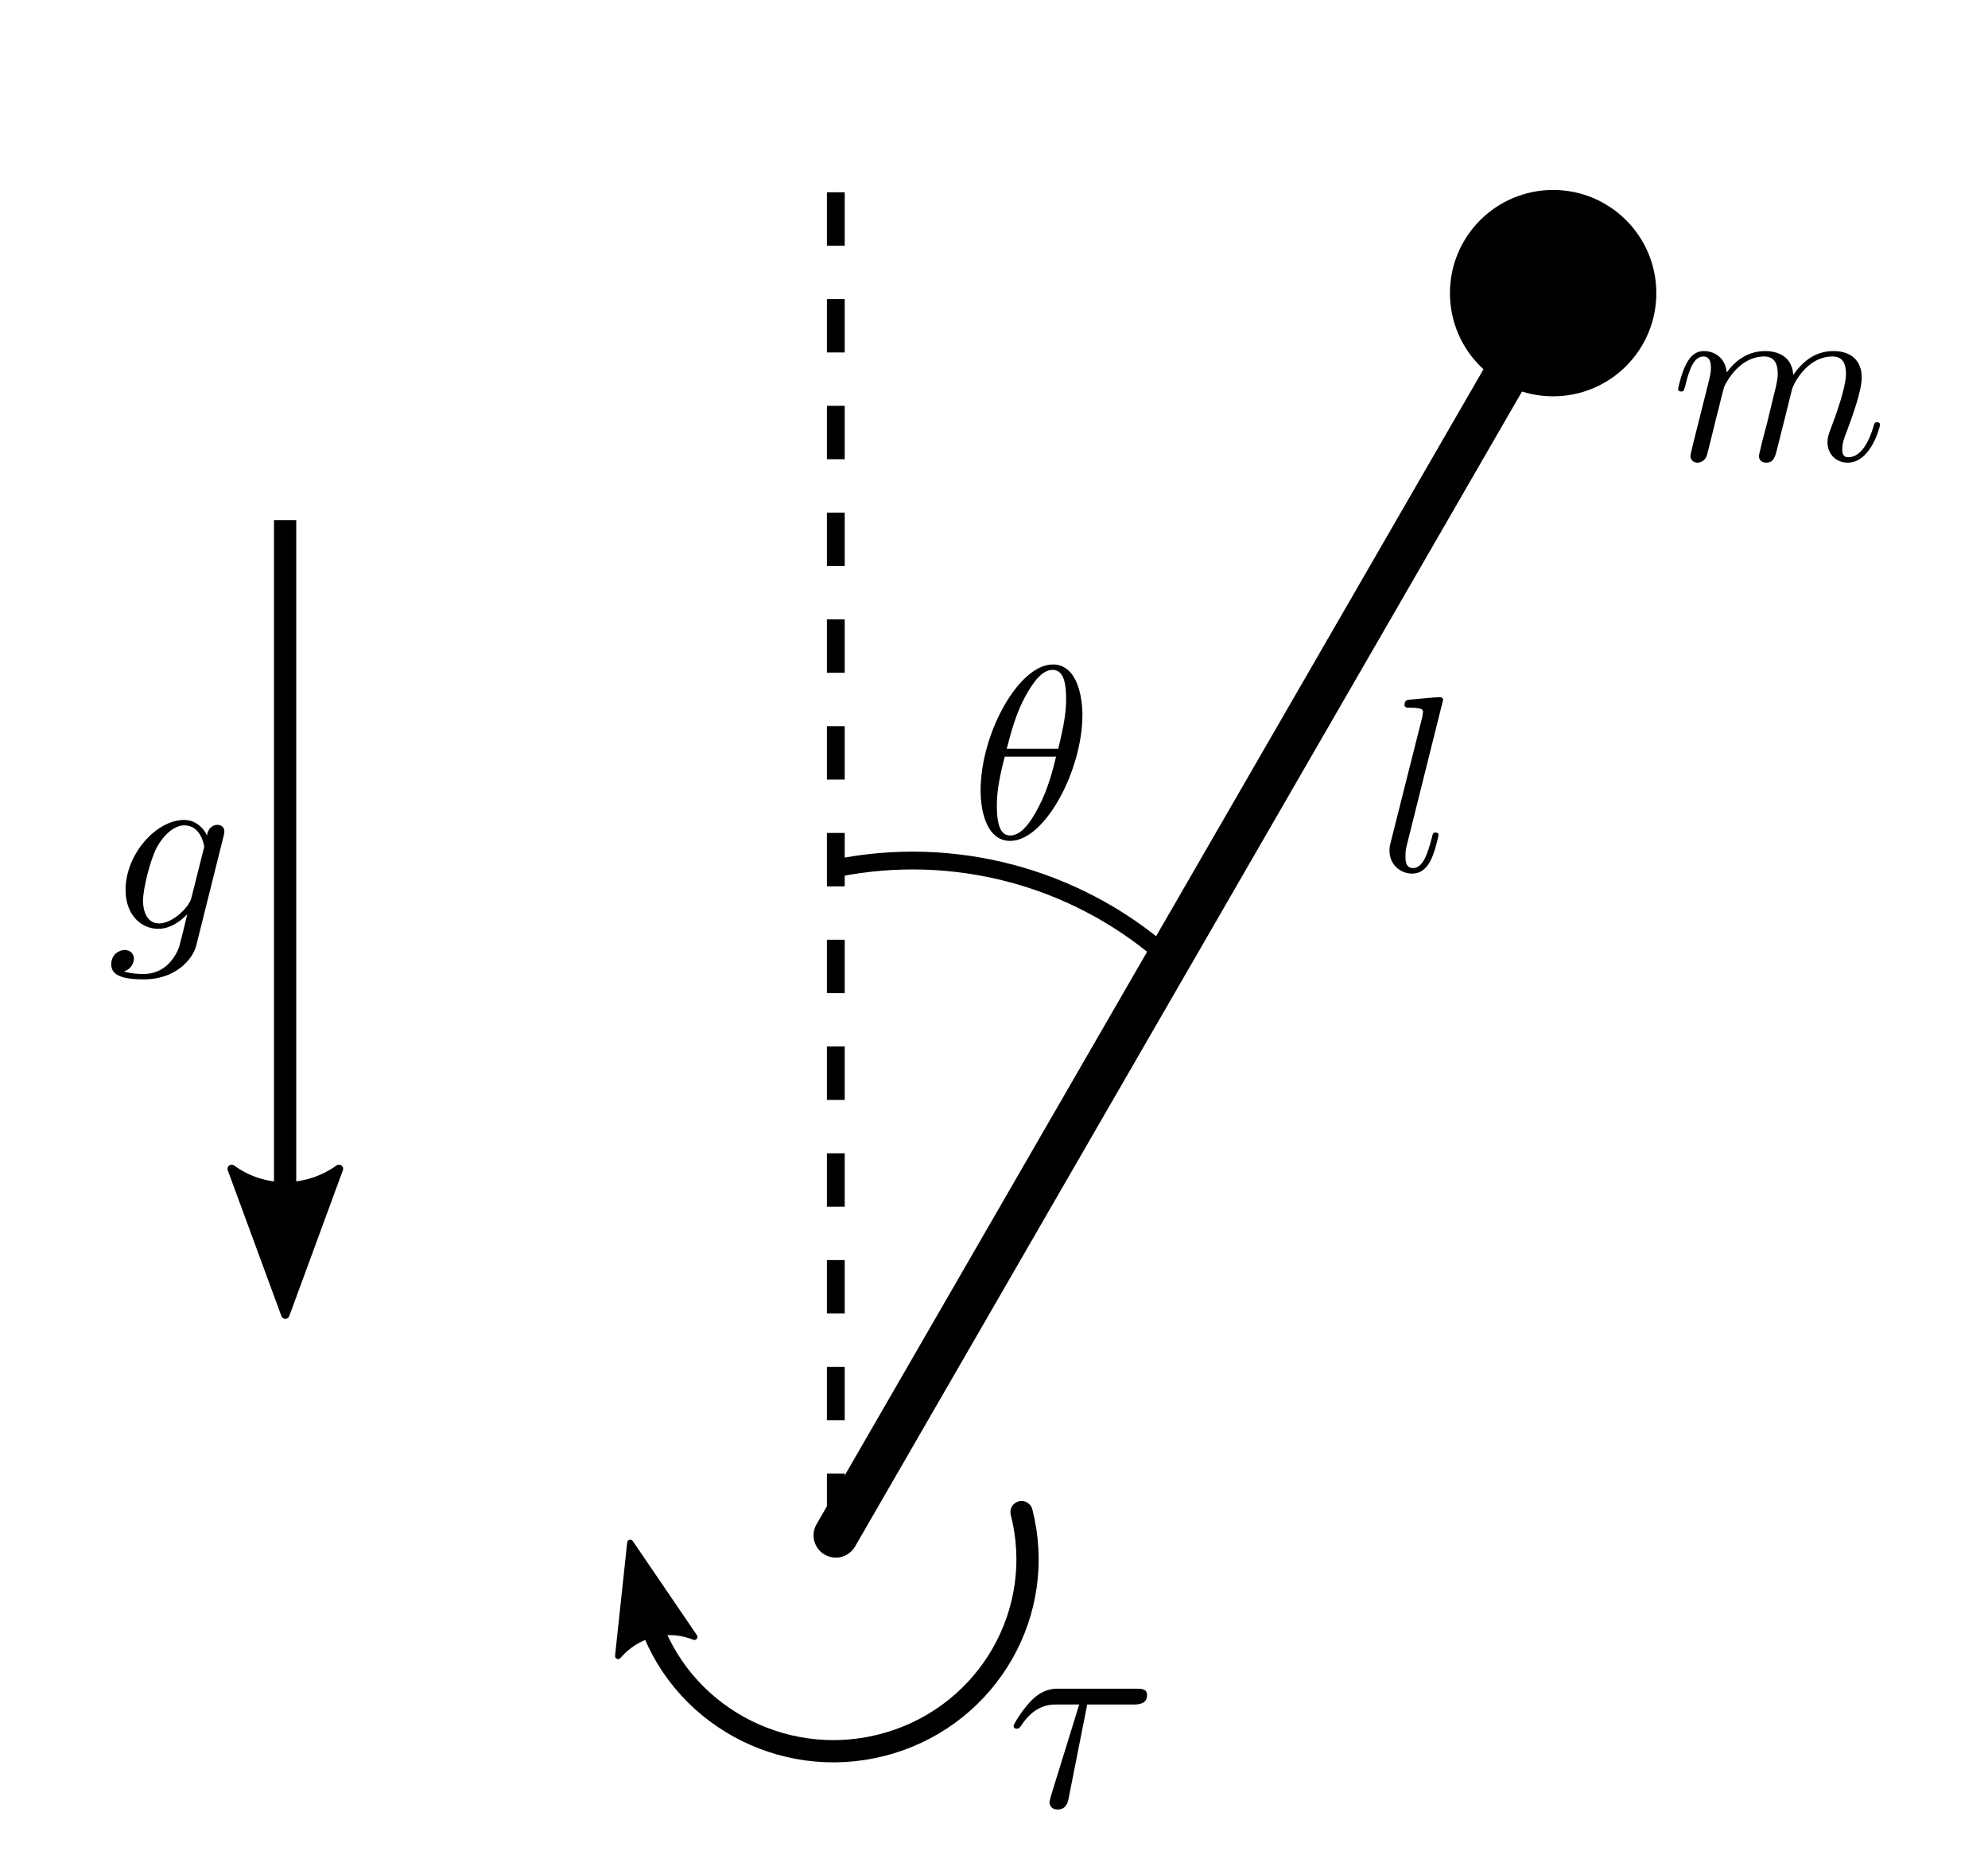
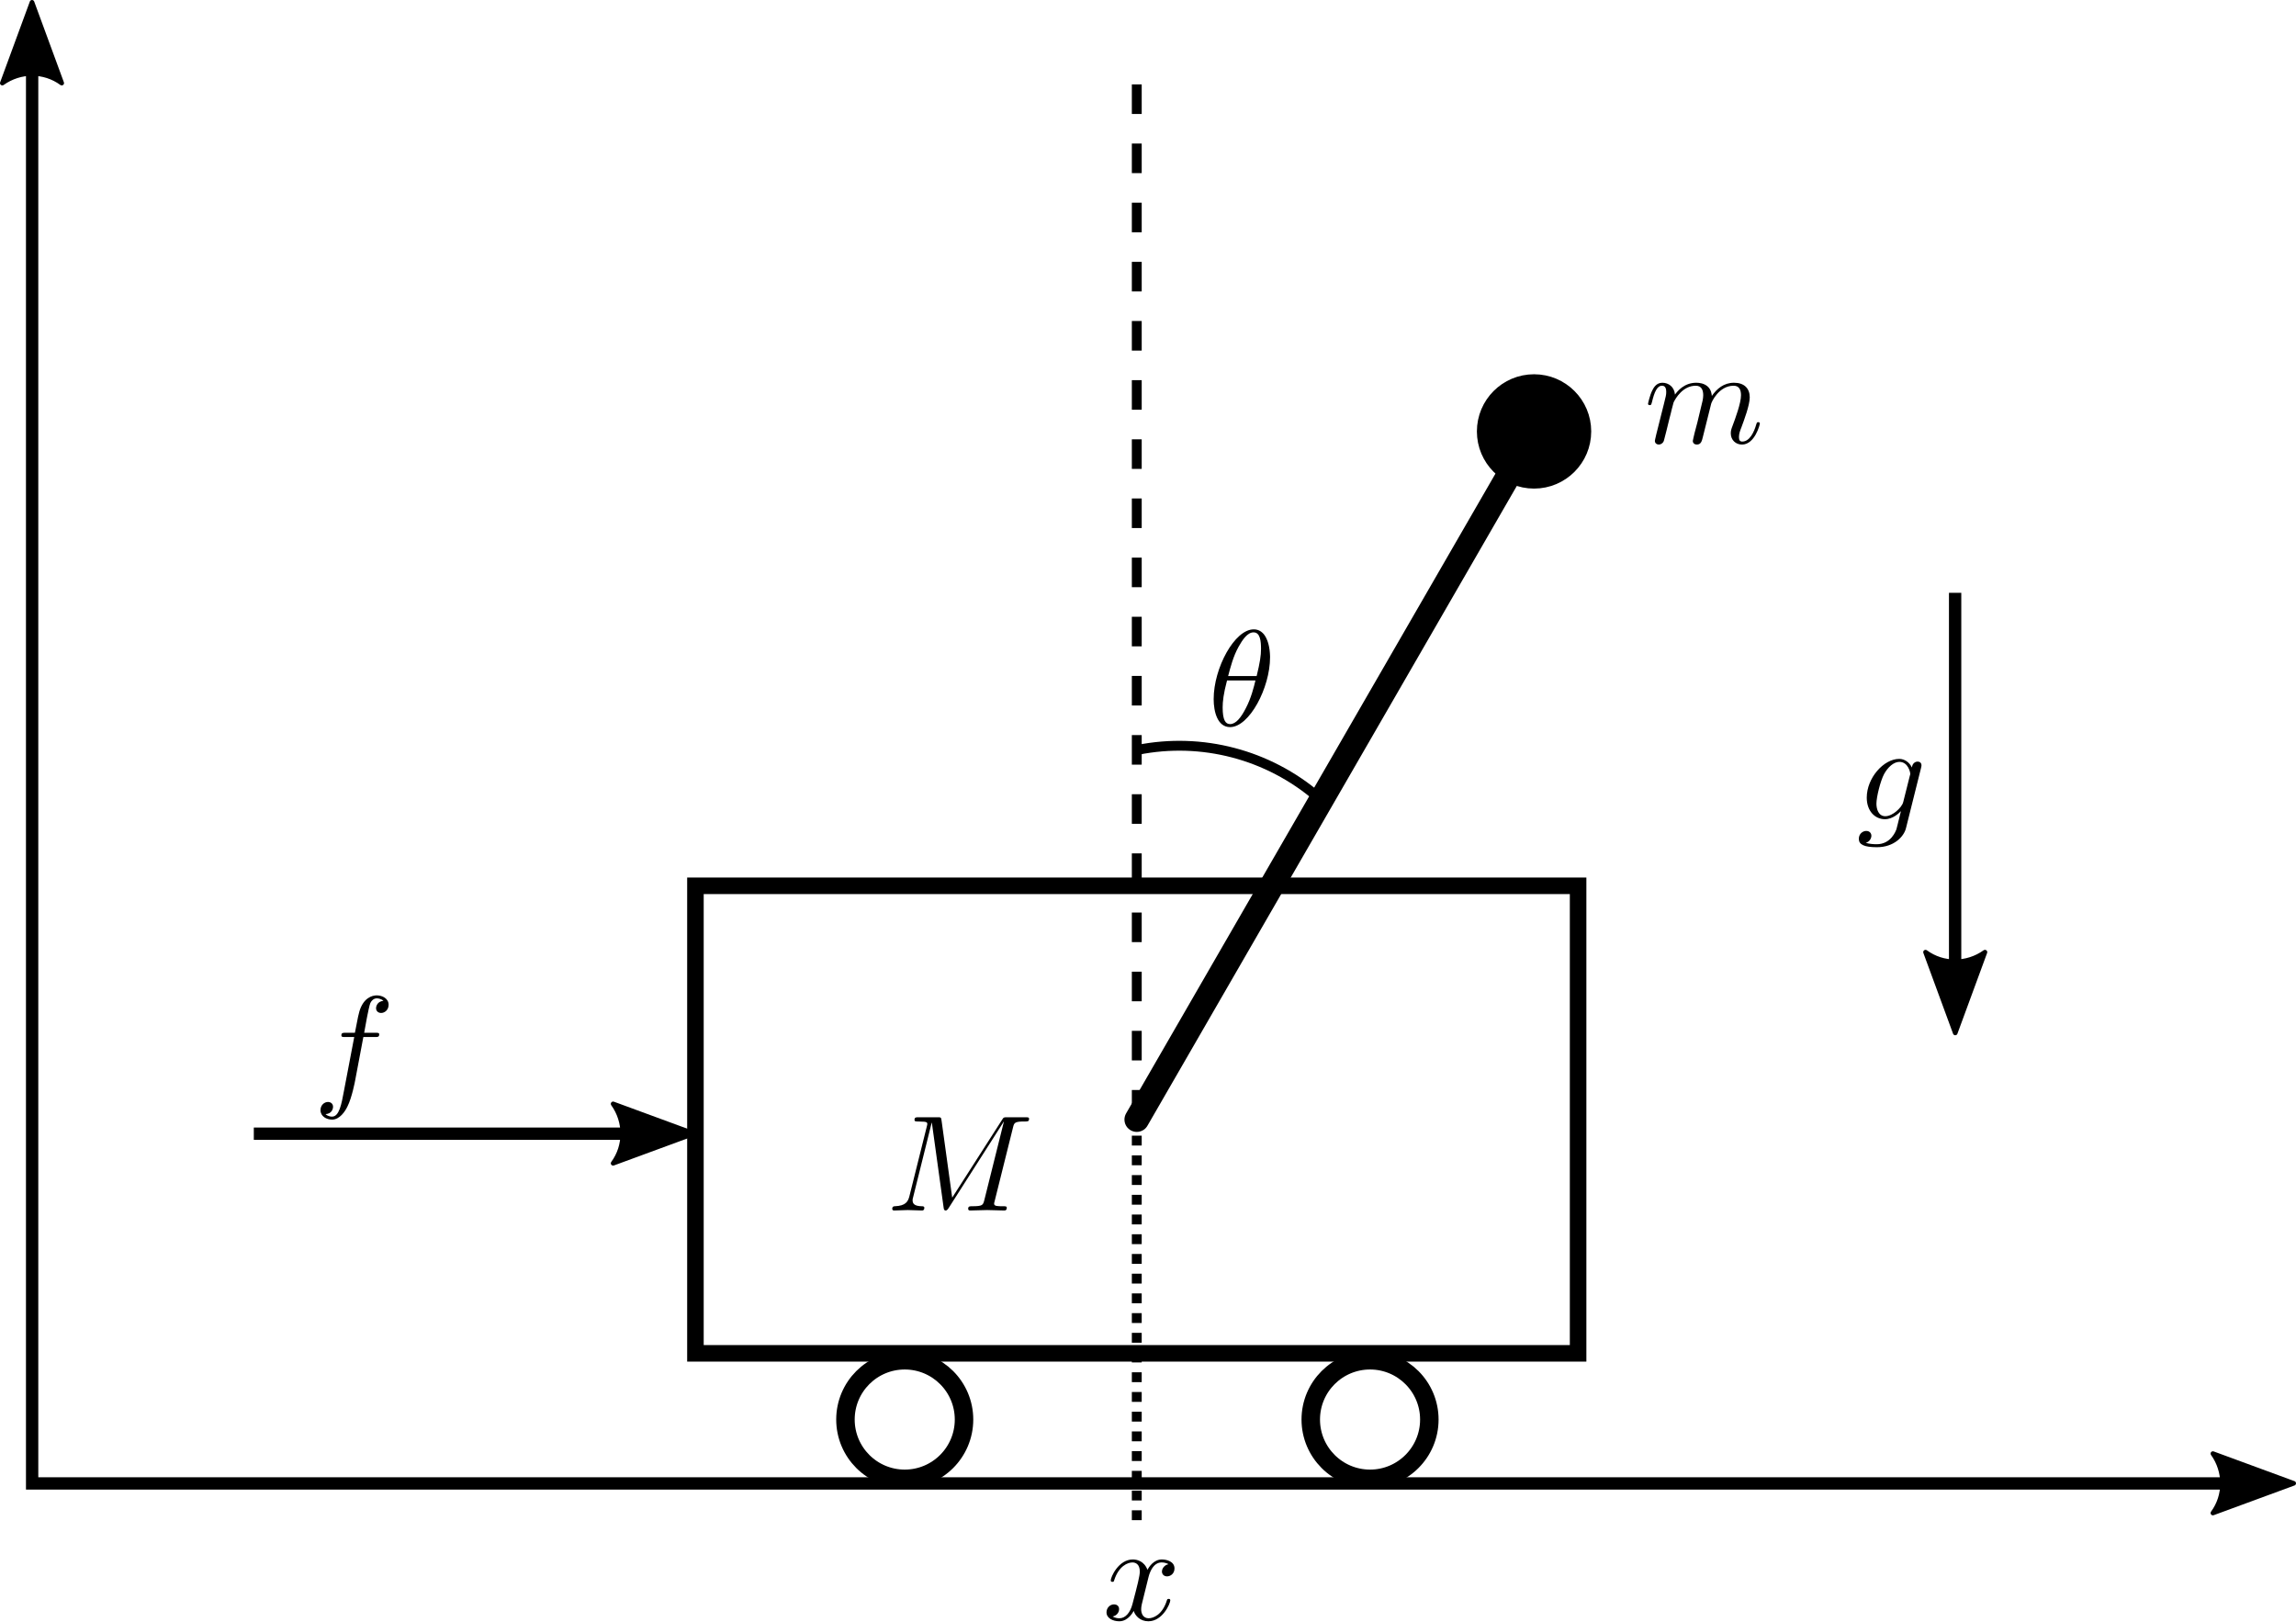
- <svg xmlns="http://www.w3.org/2000/svg" version="1.1" id="svg4572" xml:space="preserve" width="337.699" height="318.3" viewBox="0 0 337.699 318.3">
-   <defs id="defs4576" />
-   <g id="g4580" transform="matrix(1.333333,0,0,1.333333,0,3.2908427e-6)">
-     <path id="path4584" style="fill:#000000;fill-opacity:1;fill-rule:evenodd;stroke:none" d="m 215.652,56.754 -0.011,0.043 -0.008,0.051 -0.012,0.043 -0.008,0.05 -0.023,0.102 -0.028,0.102 -0.019,0.101 -0.023,0.102 -0.024,0.097 -0.027,0.102 -0.004,0.051 -0.016,0.047 -0.011,0.043 -0.008,0.042 -0.012,0.043 -0.004,0.047 -0.008,0.035 -0.008,0.04 -0.003,0.039 -0.008,0.031 -0.004,0.031 -0.008,0.024 -0.008,0.027 v 0.055 c 0,0.562 0.442,0.851 0.903,0.851 0.382,0 0.945,-0.246 1.168,-0.875 0.035,-0.07 0.406,-1.539 0.597,-2.328 l 0.692,-2.82 c 0.183,-0.696 0.375,-1.383 0.531,-2.114 0.125,-0.531 0.383,-1.437 0.414,-1.562 0.473,-0.977 2.137,-3.832 5.105,-3.832 1.418,0 1.711,1.16 1.711,2.191 0,0.789 -0.226,1.664 -0.472,2.61 l -0.879,3.652 -0.629,2.383 c -0.133,0.629 -0.418,1.687 -0.418,1.844 0,0.562 0.441,0.851 0.914,0.851 0.98,0 1.168,-0.789 1.414,-1.797 0.441,-1.75 1.605,-6.34 1.891,-7.562 0.089,-0.41 1.753,-4.172 5.179,-4.172 1.352,0 1.692,1.062 1.692,2.191 0,1.797 -1.317,5.371 -1.95,7.035 -0.281,0.758 -0.402,1.102 -0.402,1.735 0,1.469 1.09,2.57 2.57,2.57 2.957,0 4.118,-4.582 4.118,-4.832 0,-0.316 -0.286,-0.316 -0.371,-0.316 -0.317,0 -0.317,0.093 -0.473,0.566 -0.473,1.664 -1.484,3.891 -3.203,3.891 -0.543,0 -0.762,-0.317 -0.762,-1.035 0,-0.789 0.289,-1.543 0.566,-2.231 0.598,-1.625 1.915,-5.113 1.915,-6.91 0,-2.035 -1.258,-3.352 -3.61,-3.352 -2.359,0 -3.953,1.375 -5.113,3.039 -0.035,-0.41 -0.125,-1.476 -1.012,-2.226 -0.785,-0.656 -1.785,-0.813 -2.574,-0.813 -2.824,0 -4.359,2.004 -4.891,2.723 -0.156,-1.789 -1.48,-2.723 -2.898,-2.723 -1.438,0 -2.035,1.215 -2.328,1.778 -0.559,1.101 -0.969,2.957 -0.969,3.058 0,0.313 0.316,0.313 0.383,0.313 0.316,0 0.34,-0.043 0.531,-0.731 0.527,-2.226 1.16,-3.73 2.293,-3.73 0.504,0 0.977,0.246 0.977,1.437 0,0.661 -0.098,1.012 -0.504,2.641 z" />
-     <path id="path4586" style="fill:#000000;fill-opacity:1;fill-rule:evenodd;stroke:none" d="m 28.492,106.516 0.008,-0.039 0.008,-0.032 0.004,-0.031 0.008,-0.039 0.011,-0.063 0.008,-0.031 0.012,-0.039 0.008,-0.031 0.003,-0.035 0.008,-0.035 v -0.036 l 0.004,-0.039 v -0.039 l 0.008,-0.015 v -0.059 c 0,-0.543 -0.371,-0.855 -0.906,-0.855 -0.317,0 -1.16,0.226 -1.293,1.359 -0.563,-1.164 -1.664,-1.98 -2.914,-1.98 l 0.031,0.687 c 2.07,0 2.512,2.543 2.512,2.699 0,0.157 -0.059,0.348 -0.102,0.473 l -1.508,6 c -0.183,0.812 -0.902,1.594 -1.593,2.195 -0.657,0.559 -1.633,1.133 -2.547,1.133 -1.571,0 -2.043,-1.637 -2.043,-2.887 0,-1.519 0.914,-5.218 1.765,-6.812 0.844,-1.551 2.196,-2.801 3.516,-2.801 l -0.031,-0.687 c -3.586,0 -7.473,4.39 -7.473,8.914 0,3.109 1.91,4.961 4.176,4.961 1.848,0 3.328,-1.477 3.644,-1.821 l 0.028,0.031 c -0.656,2.793 -1.035,4.083 -1.035,4.145 -0.125,0.285 -1.192,3.398 -4.52,3.398 -0.598,0 -1.633,-0.043 -2.519,-0.316 0.945,-0.289 1.289,-1.101 1.289,-1.637 0,-0.5 -0.344,-1.101 -1.192,-1.101 -0.691,0 -1.695,0.57 -1.695,1.82 0,1.293 1.16,1.922 4.176,1.922 3.918,0 6.187,-2.453 6.66,-4.336 z" />
-     <path id="path4588" style="fill:#000000;fill-opacity:1;fill-rule:evenodd;stroke:none" d="m 137.902,91.102 v -0.196 l -0.007,-0.215 -0.012,-0.226 -0.012,-0.231 -0.019,-0.246 -0.024,-0.246 -0.027,-0.258 -0.039,-0.261 -0.043,-0.262 -0.043,-0.273 -0.059,-0.266 -0.062,-0.27 -0.075,-0.265 -0.074,-0.262 -0.09,-0.262 -0.101,-0.258 -0.106,-0.25 -0.113,-0.242 -0.129,-0.23 -0.137,-0.227 -0.144,-0.215 -0.16,-0.203 -0.176,-0.187 -0.184,-0.172 -0.293,-0.234 -0.109,-0.063 -0.105,-0.062 -0.114,-0.063 -0.113,-0.051 -0.121,-0.051 -0.121,-0.043 -0.125,-0.039 -0.266,-0.062 -0.137,-0.02 -0.14,-0.011 -0.145,-0.012 h -0.144 l -0.031,0.687 c 1.539,0 1.722,2.008 1.722,3.801 0,1.535 -0.246,3.145 -1.004,6.25 h -6.562 c 0.535,-2.015 1.168,-4.523 2.414,-6.754 0.859,-1.535 2.012,-3.297 3.43,-3.297 l 0.031,-0.687 c -4.363,0 -9.203,8.848 -9.203,16.039 0,2.957 0.91,6.441 3.777,6.441 v -0.691 c -1.047,0 -1.707,-0.914 -1.707,-3.828 0,-1.32 0.188,-3.145 1.008,-6.215 h 6.535 c -0.34,1.438 -1.004,4.106 -2.207,6.375 -1.09,2.137 -2.281,3.668 -3.629,3.668 v 0.691 c 4.418,0 9.195,-9.011 9.195,-16.046 z" />
-     <g id="g4590">
-       <path id="path4592" style="fill:none;stroke:#000000;stroke-width:2.835;stroke-linecap:butt;stroke-linejoin:miter;stroke-miterlimit:4;stroke-dasharray:none;stroke-opacity:1" d="m 36.324,66.277 v 97.485" />
-     </g>
-     <g transform="rotate(-90)" id="g4594">
-       <path id="path4596" style="fill:#000000;fill-opacity:1;fill-rule:evenodd;stroke:#000000;stroke-width:1.063;stroke-linecap:butt;stroke-linejoin:round;stroke-miterlimit:4;stroke-dasharray:none;stroke-opacity:1" d="m -148.934,43.184 -18.582,-6.832 18.582,-6.836 c -2.968,4.035 -2.953,9.554 0,13.668 z" />
-     </g>
-     <g id="g4598">
-       <path id="path4600" style="fill:none;stroke:#000000;stroke-width:5.669;stroke-linecap:round;stroke-linejoin:miter;stroke-miterlimit:4;stroke-dasharray:none;stroke-opacity:1" d="M 106.484,195.637 197.871,37.352" />
-     </g>
-     <g id="g4602">
-       <path id="path4604" style="fill:#000000;fill-opacity:1;fill-rule:nonzero;stroke:#000000;stroke-width:4.005;stroke-linecap:round;stroke-linejoin:miter;stroke-miterlimit:4;stroke-dasharray:none;stroke-opacity:1" d="m 209.016,37.352 c 0,6.152 -4.989,11.144 -11.145,11.144 -6.156,0 -11.144,-4.992 -11.144,-11.144 0,-6.157 4.988,-11.145 11.144,-11.145 6.156,0 11.145,4.988 11.145,11.145 z" />
-     </g>
-     <g id="g4606">
-       <path id="path4608" style="fill:none;stroke:#000000;stroke-width:2.268;stroke-linecap:butt;stroke-linejoin:miter;stroke-miterlimit:4;stroke-dasharray:6.803, 6.803;stroke-dashoffset:0;stroke-opacity:1" d="M 106.484,24.5 V 198.602" />
-     </g>
-     <g transform="matrix(1,0.229228,-0.229228,1,0,0)" id="g4610">
-       <path id="path4612" style="fill:none;stroke:#000000;stroke-width:2.21;stroke-linecap:round;stroke-linejoin:miter;stroke-miterlimit:4;stroke-dasharray:none;stroke-opacity:1" d="m 125.473,81.832 c 13.37,-6.003 28.761,-5.523 41.733,1.305" />
-     </g>
-     <g id="g4657">
-       <g id="g4614" transform="scale(1,-1)">
-         <path d="m 82.93,-206.984 c 4.476,-12.266 17.89,-18.903 30.496,-15.082 12.601,3.82 19.961,16.75 16.722,29.39" style="fill:none;stroke:#000000;stroke-width:2.835;stroke-linecap:round;stroke-linejoin:miter;stroke-miterlimit:4;stroke-dasharray:none;stroke-opacity:1" id="path4616" />
-       </g>
-       <g id="g4622" transform="matrix(0.250664,1,-1,0.250664,0,0)">
-         <path d="m 217.113,-24.324 -13.219,-4.86 13.218,-4.862 c -2.11,2.869 -2.098,6.798 0.001,9.722 z" style="fill:#000000;fill-opacity:1;fill-rule:evenodd;stroke:#000000;stroke-width:0.756;stroke-linecap:butt;stroke-linejoin:round;stroke-miterlimit:4;stroke-dasharray:none;stroke-opacity:1" id="path4624" />
+ <svg xmlns="http://www.w3.org/2000/svg" width="186.321mm" height="131.558mm" viewBox="0 0 186.321 131.558" version="1.1" id="svg8">
+   <defs id="defs2">
+     <marker orient="auto" refY="0" refX="0" id="marker4099" style="overflow:visible">
+       <path id="path4097" style="fill:#000000;fill-opacity:1;fill-rule:evenodd;stroke:#000000;stroke-width:0.625;stroke-linejoin:round;stroke-opacity:1" d="M 8.719,4.034 -2.207,0.016 8.719,-4.002 c -1.745,2.372 -1.735,5.617 -6e-7,8.035 z" transform="scale(-0.6)" />
+     </marker>
+     <marker style="overflow:visible" id="marker1404" refX="0" refY="0" orient="auto">
+       <path transform="matrix(-0.8,0,0,-0.8,-10,0)" style="fill:#000000;fill-opacity:1;fill-rule:evenodd;stroke:#000000;stroke-width:1pt;stroke-opacity:1" d="M 0,0 5,-5 -12.5,0 5,5 Z" id="path1402" />
+     </marker>
+     <marker style="overflow:visible" id="Arrow1Mend" refX="0" refY="0" orient="auto">
+       <path transform="matrix(-0.4,0,0,-0.4,-4,0)" style="fill:#000000;fill-opacity:1;fill-rule:evenodd;stroke:#000000;stroke-width:1pt;stroke-opacity:1" d="M 0,0 5,-5 -12.5,0 5,5 Z" id="path873" />
+     </marker>
+     <marker style="overflow:visible" id="Arrow2Lend" refX="0" refY="0" orient="auto">
+       <path transform="matrix(-1.1,0,0,-1.1,-1.1,0)" d="M 8.719,4.034 -2.207,0.016 8.719,-4.002 c -1.745,2.372 -1.735,5.617 -6e-7,8.035 z" style="fill:#000000;fill-opacity:1;fill-rule:evenodd;stroke:#000000;stroke-width:0.625;stroke-linejoin:round;stroke-opacity:1" id="path885" />
+     </marker>
+     <marker style="overflow:visible" id="Arrow1Lend" refX="0" refY="0" orient="auto">
+       <path transform="matrix(-0.8,0,0,-0.8,-10,0)" style="fill:#000000;fill-opacity:1;fill-rule:evenodd;stroke:#000000;stroke-width:1pt;stroke-opacity:1" d="M 0,0 5,-5 -12.5,0 5,5 Z" id="path867" />
+     </marker>
+     <marker style="overflow:visible" id="marker1198" refX="0" refY="0" orient="auto">
+       <path transform="scale(-0.6)" d="M 8.719,4.034 -2.207,0.016 8.719,-4.002 c -1.745,2.372 -1.735,5.617 -6e-7,8.035 z" style="fill:#000000;fill-opacity:1;fill-rule:evenodd;stroke:#000000;stroke-width:0.625;stroke-linejoin:round;stroke-opacity:1" id="path1196" />
+     </marker>
+     <marker style="overflow:visible" id="Arrow2Mend" refX="0" refY="0" orient="auto">
+       <path transform="scale(-0.6)" d="M 8.719,4.034 -2.207,0.016 8.719,-4.002 c -1.745,2.372 -1.735,5.617 -6e-7,8.035 z" style="fill:#000000;fill-opacity:1;fill-rule:evenodd;stroke:#000000;stroke-width:0.625;stroke-linejoin:round;stroke-opacity:1" id="path891" />
+     </marker>
+     <marker style="overflow:visible" id="Arrow1Send" refX="0" refY="0" orient="auto">
+       <path transform="matrix(-0.2,0,0,-0.2,-1.2,0)" style="fill:#000000;fill-opacity:1;fill-rule:evenodd;stroke:#000000;stroke-width:1pt;stroke-opacity:1" d="M 0,0 5,-5 -12.5,0 5,5 Z" id="path879" />
+     </marker>
+     <marker style="overflow:visible" id="Arrow2Mstart" refX="0" refY="0" orient="auto">
+       <path transform="scale(0.6)" d="M 8.719,4.034 -2.207,0.016 8.719,-4.002 c -1.745,2.372 -1.735,5.617 -6e-7,8.035 z" style="fill:#000000;fill-opacity:1;fill-rule:evenodd;stroke:#000000;stroke-width:0.625;stroke-linejoin:round;stroke-opacity:1" id="path888" />
+     </marker>
+     <marker style="overflow:visible" id="Arrow1Lstart" refX="0" refY="0" orient="auto">
+       <path transform="matrix(0.8,0,0,0.8,10,0)" style="fill:#000000;fill-opacity:1;fill-rule:evenodd;stroke:#000000;stroke-width:1pt;stroke-opacity:1" d="M 0,0 5,-5 -12.5,0 5,5 Z" id="path864" />
+     </marker>
+   </defs>
+   <g id="layer1" transform="translate(-11.31029,-13.37229)">
+     <rect id="rect10" width="71.629" height="37.938" x="67.745" y="85.251" style="fill:none;stroke:#000000;stroke-width:1.342;stroke-miterlimit:4;stroke-dasharray:none;stroke-opacity:1" />
+     <path style="fill:none;stroke:#000000;stroke-width:2;stroke-linecap:round;stroke-linejoin:miter;stroke-miterlimit:4;stroke-dasharray:none;stroke-opacity:1" d="M 103.56,104.22 135.799,48.38" id="path819" />
+     <circle style="fill:#000000;fill-opacity:1;stroke:#000000;stroke-width:1.413;stroke-linecap:round;stroke-miterlimit:4;stroke-dasharray:none;stroke-opacity:1" id="path824" cx="135.799" cy="48.38" r="3.932" />
+     <path style="fill:none;stroke:#000000;stroke-width:0.8;stroke-linecap:butt;stroke-linejoin:miter;stroke-miterlimit:4;stroke-dasharray:2.4, 2.4;stroke-dashoffset:0;stroke-opacity:1" d="M 103.56,104.22 V 19.366" id="path826" />
+     <path style="fill:none;fill-opacity:1;stroke:#000000;stroke-width:0.8;stroke-linecap:round;stroke-miterlimit:4;stroke-dasharray:none;stroke-dashoffset:0;stroke-opacity:1" id="path832" d="m 117.603,49.186 a 17.257,17.257 0 0 1 15.104,0.472" transform="rotate(12.91077)" />
+     <path id="path862" d="M 13.918,14.884 V 133.745 H 196.119" style="fill:none;stroke:#000000;stroke-width:1;stroke-linecap:butt;stroke-linejoin:miter;stroke-miterlimit:4;stroke-dasharray:none;stroke-opacity:1;marker-start:url(#Arrow2Mstart);marker-end:url(#Arrow2Mend)" />
+     <path id="path1194" d="M 31.907,105.366 H 66.297" style="fill:none;stroke:#000000;stroke-width:1;stroke-linecap:butt;stroke-linejoin:miter;stroke-miterlimit:4;stroke-dasharray:none;stroke-opacity:1;marker-end:url(#marker1198)" />
+     <circle r="4.811" cy="128.561" cx="84.73" id="path2574" style="fill:none;fill-opacity:1;stroke:#000000;stroke-width:1.5;stroke-linecap:round;stroke-miterlimit:4;stroke-dasharray:none;stroke-dashoffset:0;stroke-opacity:1" />
+     <circle style="fill:none;fill-opacity:1;stroke:#000000;stroke-width:1.5;stroke-linecap:round;stroke-miterlimit:4;stroke-dasharray:none;stroke-dashoffset:0;stroke-opacity:1" id="circle2576" cx="122.49" cy="128.561" r="4.811" />
+     <g style="stroke-width:1.349" transform="matrix(0.7411858,0,0,0.7411858,20.87602,36.81954)" id="g4051">
+       <g style="font-style:normal;font-variant:normal;font-weight:normal;font-stretch:normal;letter-spacing:normal;word-spacing:normal;text-anchor:start;fill:none;fill-opacity:1;fill-rule:evenodd;stroke:#000000;stroke-width:1.349;stroke-linecap:butt;stroke-linejoin:miter;stroke-miterlimit:10.433;stroke-dasharray:none;stroke-dashoffset:0;stroke-opacity:1" id="g4049" transform="matrix(0.3,0,0,-0.3,-52.5,222.75)" xml:space="preserve" stroke-miterlimit="10.433" font-style="normal" font-variant="normal" font-weight="normal" font-stretch="normal" font-size-adjust="none" letter-spacing="normal" word-spacing="normal">
+         <path style="fill:#000000;stroke-width:0" d="m 501.66,436.39 0.04,0.16 0.04,0.16 0.04,0.15 0.04,0.14 0.04,0.14 0.04,0.13 0.04,0.12 0.05,0.11 0.05,0.11 0.05,0.11 0.07,0.09 0.06,0.09 0.08,0.09 0.08,0.08 0.09,0.07 0.09,0.07 0.11,0.06 0.12,0.06 0.13,0.05 0.14,0.05 0.15,0.04 0.09,0.02 0.08,0.02 0.09,0.02 0.09,0.02 0.1,0.01 0.1,0.02 0.1,0.01 0.11,0.01 0.11,0.02 0.12,0.01 0.12,0.01 h 0.12 l 0.13,0.01 0.13,0.01 0.14,0.01 h 0.14 0.15 l 0.15,0.01 h 0.16 0.16 0.17 0.17 c 1.14,0 1.6,0 1.6,1 0,0.55 -0.5,0.55 -1.35,0.55 h -6.58 c -1.29,0 -1.34,0 -1.93,-0.95 l -18.19,-28.39 -3.89,28.18 c -0.16,1.16 -0.25,1.16 -1.55,1.16 h -6.83 c -0.93,0 -1.48,0 -1.48,-0.95 0,-0.6 0.44,-0.6 1.44,-0.6 0.65,0 1.54,-0.04 2.14,-0.09 0.79,-0.11 1.09,-0.25 1.09,-0.8 0,-0.2 -0.05,-0.36 -0.19,-0.95 l -6.33,-25.36 c -0.5,-2 -1.34,-3.59 -5.39,-3.73 -0.25,0 -0.89,-0.05 -0.89,-0.96 0,-0.43 0.3,-0.59 0.71,-0.59 1.59,0 3.32,0.16 4.97,0.16 1.7,0 3.5,-0.16 5.14,-0.16 0.25,0 0.89,0 0.89,1 0,0.55 -0.55,0.55 -0.89,0.55 -2.85,0.04 -3.39,1.04 -3.39,2.18 0,0.35 0.04,0.6 0.2,1.14 l 6.76,27.16 h 0.07 l 4.28,-30.89 c 0.09,-0.59 0.14,-1.14 0.75,-1.14 0.54,0 0.84,0.55 1.09,0.89 l 20.13,31.55 h 0.04 l -7.12,-28.55 c -0.5,-1.95 -0.6,-2.34 -4.53,-2.34 -0.85,0 -1.39,0 -1.39,-0.96 0,-0.59 0.59,-0.59 0.75,-0.59 1.39,0 4.78,0.16 6.17,0.16 2.05,0 4.19,-0.16 6.23,-0.16 0.3,0 0.94,0 0.94,1 0,0.55 -0.45,0.55 -1.39,0.55 -1.84,0 -3.23,0 -3.23,0.89 0,0.2 0,0.29 0.25,1.2 z" id="path4047" />
      </g>
    </g>
-     <path id="path4626" style="fill:#000000;fill-opacity:1;fill-rule:evenodd;stroke:none" d="m 138.512,217.191 h 5.91 c 0.457,0 1.715,0 1.715,-1.187 0,-0.832 -0.735,-0.832 -1.399,-0.832 h -9.84 c -0.707,0 -2.074,0 -3.621,1.64 -1.168,1.243 -2.148,2.911 -2.148,3.129 0,0.036 0,0.332 0.422,0.332 0.281,0 0.351,-0.125 0.558,-0.41 1.735,-2.672 3.731,-2.672 4.465,-2.672 h 2.918 l -3.449,11.157 c -0.133,0.414 -0.336,1.144 -0.336,1.285 0,0.383 0.238,0.937 1.016,0.937 1.156,0 1.332,-0.972 1.437,-1.496 z" />
-     <path id="path4628" style="fill:#000000;fill-opacity:1;fill-rule:evenodd;stroke:none" d="m 183.852,89.188 v -0.032 l -0.008,-0.015 V 89.117 L 183.84,89.102 V 89.09 l -0.016,-0.024 v -0.019 l -0.012,-0.016 -0.007,-0.019 -0.004,-0.012 -0.012,-0.02 -0.016,-0.011 -0.011,-0.012 -0.012,-0.019 -0.008,-0.008 -0.012,-0.004 -0.015,-0.016 -0.012,-0.004 -0.004,-0.008 -0.015,-0.007 -0.012,-0.004 -0.012,-0.008 -0.008,-0.008 h -0.011 l -0.012,-0.004 -0.016,-0.008 h -0.019 l -0.012,-0.004 -0.012,-0.007 h -0.031 l -0.016,-0.008 h -0.035 l -0.019,-0.004 h -0.039 c -0.731,0 -3.059,0.262 -3.891,0.32 -0.25,0.032 -0.598,0.063 -0.598,0.672 0,0.352 0.309,0.352 0.789,0.352 1.528,0 1.567,0.285 1.567,0.535 l -0.094,0.64 -4.019,15.942 c -0.09,0.348 -0.161,0.578 -0.161,1.09 0,1.808 1.407,2.929 2.899,2.929 1.055,0 1.848,-0.64 2.398,-1.781 0.571,-1.219 0.95,-3.07 0.95,-3.129 0,-0.32 -0.278,-0.32 -0.379,-0.32 -0.321,0 -0.352,0.129 -0.45,0.578 -0.543,2.074 -1.144,3.949 -2.421,3.949 -0.961,0 -0.961,-1.019 -0.961,-1.465 0,-0.761 0.043,-0.921 0.191,-1.531 z" />
+     <g style="stroke-width:1.349" transform="matrix(0.7411858,0,0,0.7411858,82.35339,-25.45426)" id="g4057">
+       <g style="font-style:normal;font-variant:normal;font-weight:normal;font-stretch:normal;letter-spacing:normal;word-spacing:normal;text-anchor:start;fill:none;fill-opacity:1;fill-rule:evenodd;stroke:#000000;stroke-width:1.349;stroke-linecap:butt;stroke-linejoin:miter;stroke-miterlimit:10.433;stroke-dasharray:none;stroke-dashoffset:0;stroke-opacity:1" word-spacing="normal" letter-spacing="normal" font-size-adjust="none" font-stretch="normal" font-weight="normal" font-variant="normal" font-style="normal" stroke-miterlimit="10.433" xml:space="preserve" transform="matrix(0.3,0,0,-0.3,-52.5,222.75)" id="g4055">
+         <path style="fill:#000000;stroke-width:0" id="path4053" d="m 459.91,409.14 -0.02,-0.07 -0.01,-0.08 -0.02,-0.07 -0.01,-0.08 -0.04,-0.16 -0.04,-0.16 -0.03,-0.16 -0.04,-0.16 -0.04,-0.16 -0.04,-0.16 -0.01,-0.08 -0.02,-0.07 -0.02,-0.07 -0.01,-0.07 -0.02,-0.07 -0.01,-0.07 -0.01,-0.06 -0.01,-0.06 -0.01,-0.06 -0.01,-0.05 -0.01,-0.05 -0.01,-0.04 -0.01,-0.04 v -0.04 -0.03 -0.02 c 0,-0.89 0.7,-1.35 1.43,-1.35 0.61,0 1.5,0.39 1.85,1.39 0.06,0.11 0.65,2.44 0.95,3.69 l 1.1,4.48 c 0.29,1.1 0.59,2.19 0.84,3.35 0.2,0.84 0.61,2.28 0.66,2.48 0.75,1.55 3.39,6.08 8.1,6.08 2.25,0 2.71,-1.84 2.71,-3.48 0,-1.25 -0.36,-2.64 -0.75,-4.14 l -1.39,-5.79 -1,-3.78 c -0.21,-1 -0.66,-2.68 -0.66,-2.93 0,-0.89 0.7,-1.35 1.45,-1.35 1.55,0 1.85,1.25 2.24,2.85 0.7,2.78 2.55,10.06 3,12 0.14,0.65 2.78,6.62 8.22,6.62 2.14,0 2.68,-1.69 2.68,-3.48 0,-2.85 -2.09,-8.52 -3.09,-11.16 -0.45,-1.2 -0.64,-1.75 -0.64,-2.75 0,-2.33 1.73,-4.08 4.08,-4.08 4.69,0 6.53,7.27 6.53,7.67 0,0.5 -0.45,0.5 -0.59,0.5 -0.5,0 -0.5,-0.15 -0.75,-0.9 -0.75,-2.64 -2.35,-6.17 -5.08,-6.17 -0.86,0 -1.21,0.5 -1.21,1.64 0,1.25 0.46,2.45 0.9,3.54 0.95,2.58 3.04,8.11 3.04,10.96 0,3.23 -2,5.32 -5.73,5.32 -3.74,0 -6.27,-2.18 -8.11,-4.82 -0.06,0.65 -0.2,2.34 -1.61,3.53 -1.24,1.04 -2.83,1.29 -4.08,1.29 -4.48,0 -6.92,-3.18 -7.76,-4.32 -0.25,2.84 -2.35,4.32 -4.6,4.32 -2.28,0 -3.23,-1.93 -3.69,-2.82 -0.89,-1.75 -1.54,-4.69 -1.54,-4.85 0,-0.5 0.5,-0.5 0.61,-0.5 0.5,0 0.54,0.07 0.84,1.16 0.84,3.53 1.84,5.92 3.64,5.92 0.8,0 1.55,-0.39 1.55,-2.28 0,-1.05 -0.16,-1.61 -0.8,-4.19 z" />
+       </g>
+     </g>
+     <g style="stroke-width:1.349" transform="matrix(0.7411858,0,0,0.7411858,99.61308,5.06819)" id="g4063">
+       <g style="font-style:normal;font-variant:normal;font-weight:normal;font-stretch:normal;letter-spacing:normal;word-spacing:normal;text-anchor:start;fill:none;fill-opacity:1;fill-rule:evenodd;stroke:#000000;stroke-width:1.349;stroke-linecap:butt;stroke-linejoin:miter;stroke-miterlimit:10.433;stroke-dasharray:none;stroke-dashoffset:0;stroke-opacity:1" id="g4061" transform="matrix(0.3,0,0,-0.3,-52.5,222.75)" xml:space="preserve" stroke-miterlimit="10.433" font-style="normal" font-variant="normal" font-weight="normal" font-stretch="normal" font-size-adjust="none" letter-spacing="normal" word-spacing="normal">
+         <path style="fill:#000000;stroke-width:0" d="m 478.99,424.98 0.01,0.06 0.01,0.05 0.01,0.05 0.01,0.06 0.02,0.1 0.01,0.05 0.02,0.06 0.01,0.05 0.01,0.06 0.01,0.05 v 0.06 l 0.01,0.06 v 0.06 l 0.01,0.03 v 0.03 0.03 0.03 c 0,0.86 -0.59,1.36 -1.44,1.36 -0.5,0 -1.84,-0.36 -2.05,-2.16 -0.89,1.85 -2.64,3.14 -4.62,3.14 l 0.05,-1.09 c 3.28,0 3.98,-4.03 3.98,-4.28 0,-0.25 -0.09,-0.55 -0.16,-0.75 l -2.39,-9.52 c -0.29,-1.29 -1.43,-2.53 -2.53,-3.48 -1.04,-0.89 -2.59,-1.8 -4.04,-1.8 -2.49,0 -3.24,2.6 -3.24,4.58 0,2.41 1.45,8.28 2.8,10.81 1.34,2.46 3.48,4.44 5.58,4.44 l -0.05,1.09 c -5.69,0 -11.86,-6.96 -11.86,-14.14 0,-4.93 3.03,-7.87 6.63,-7.87 2.93,0 5.28,2.34 5.78,2.89 l 0.04,-0.05 c -1.04,-4.43 -1.64,-6.48 -1.64,-6.58 -0.2,-0.45 -1.89,-5.39 -7.17,-5.39 -0.95,0 -2.59,0.07 -4,0.5 1.5,0.46 2.05,1.75 2.05,2.6 0,0.79 -0.55,1.75 -1.89,1.75 -1.1,0 -2.69,-0.91 -2.69,-2.89 0,-2.05 1.84,-3.05 6.62,-3.05 6.22,0 9.82,3.89 10.57,6.88 z" id="path4059" />
+       </g>
+     </g>
+     <g style="stroke-width:1.349" transform="matrix(0.7411858,0,0,0.7411858,-25.64346,27.17257)" id="g4069">
+       <g style="font-style:normal;font-variant:normal;font-weight:normal;font-stretch:normal;letter-spacing:normal;word-spacing:normal;text-anchor:start;fill:none;fill-opacity:1;fill-rule:evenodd;stroke:#000000;stroke-width:1.349;stroke-linecap:butt;stroke-linejoin:miter;stroke-miterlimit:10.433;stroke-dasharray:none;stroke-dashoffset:0;stroke-opacity:1" word-spacing="normal" letter-spacing="normal" font-size-adjust="none" font-stretch="normal" font-weight="normal" font-variant="normal" font-style="normal" stroke-miterlimit="10.433" xml:space="preserve" transform="matrix(0.3,0,0,-0.3,-52.5,222.75)" id="g4067">
+         <path style="fill:#000000;stroke-width:0" id="path4065" d="m 473.8,426.12 h 4.28 c 1,0 1.5,0 1.5,1 0,0.55 -0.5,0.55 -1.34,0.55 h -4.14 l 1.04,5.69 c 0.21,1.04 0.91,4.57 1.21,5.17 0.45,0.95 1.29,1.7 2.34,1.7 0.19,0 1.49,0 2.44,-0.91 -2.19,-0.18 -2.69,-1.93 -2.69,-2.68 0,-1.14 0.89,-1.74 1.85,-1.74 1.29,0 2.73,1.1 2.73,2.99 0,2.29 -2.3,3.43 -4.33,3.43 -1.7,0 -4.84,-0.89 -6.33,-5.82 -0.29,-1.05 -0.45,-1.55 -1.64,-7.83 h -3.43 c -0.96,0 -1.5,0 -1.5,-0.94 0,-0.61 0.45,-0.61 1.39,-0.61 h 3.29 l -3.75,-19.67 c -0.89,-4.83 -1.73,-9.38 -4.33,-9.38 -0.2,0 -1.43,0 -2.39,0.91 2.3,0.14 2.74,1.94 2.74,2.69 0,1.14 -0.89,1.75 -1.85,1.75 -1.29,0 -2.73,-1.1 -2.73,-3 0,-2.24 2.19,-3.44 4.23,-3.44 2.74,0 4.74,2.94 5.63,4.84 1.59,3.14 2.75,9.16 2.8,9.52 z" />
+       </g>
+     </g>
+     <g style="stroke-width:1.349" transform="matrix(0.7411858,0,0,0.7411858,38.4084,70.03024)" id="g4075">
+       <g style="font-style:normal;font-variant:normal;font-weight:normal;font-stretch:normal;letter-spacing:normal;word-spacing:normal;text-anchor:start;fill:none;fill-opacity:1;fill-rule:evenodd;stroke:#000000;stroke-width:1.349;stroke-linecap:butt;stroke-linejoin:miter;stroke-miterlimit:10.433;stroke-dasharray:none;stroke-dashoffset:0;stroke-opacity:1" id="g4073" transform="matrix(0.3,0,0,-0.3,-52.5,222.75)" xml:space="preserve" stroke-miterlimit="10.433" font-style="normal" font-variant="normal" font-weight="normal" font-stretch="normal" font-size-adjust="none" letter-spacing="normal" word-spacing="normal">
+         <path style="fill:#000000;stroke-width:0" d="m 472.16,421.25 0.03,0.13 0.04,0.15 0.04,0.16 0.04,0.18 0.06,0.19 0.06,0.21 0.06,0.22 0.07,0.22 0.08,0.23 0.09,0.24 0.1,0.25 0.1,0.24 0.11,0.25 0.12,0.25 0.13,0.25 0.14,0.25 0.15,0.24 0.15,0.24 0.17,0.23 0.18,0.22 0.18,0.22 0.2,0.2 0.21,0.19 0.22,0.18 0.23,0.16 0.25,0.14 0.12,0.07 0.13,0.06 0.14,0.05 0.13,0.05 0.14,0.05 0.14,0.04 0.15,0.03 0.15,0.03 0.15,0.02 0.16,0.02 0.16,0.01 h 0.16 c 0.25,0 1.44,0 2.48,-0.64 -1.39,-0.25 -2.39,-1.5 -2.39,-2.69 0,-0.79 0.55,-1.75 1.89,-1.75 1.1,0 2.69,0.89 2.69,2.89 0,2.6 -2.94,3.28 -4.63,3.28 -2.89,0 -4.64,-2.64 -5.23,-3.78 -1.25,3.28 -3.94,3.78 -5.37,3.78 -5.19,0 -8.04,-6.42 -8.04,-7.67 0,-0.5 0.5,-0.5 0.61,-0.5 0.39,0 0.55,0.11 0.64,0.55 1.69,5.28 4.99,6.53 6.68,6.53 0.95,0 2.68,-0.44 2.68,-3.33 0,-1.54 -0.84,-4.89 -2.68,-11.86 -0.8,-3.09 -2.54,-5.18 -4.74,-5.18 -0.3,0 -1.44,0 -2.48,0.65 1.25,0.24 2.34,1.28 2.34,2.69 0,1.34 -1.09,1.73 -1.84,1.73 -1.5,0 -2.75,-1.29 -2.75,-2.89 0,-2.28 2.5,-3.28 4.68,-3.28 3.3,0 5.08,3.49 5.24,3.78 0.59,-1.84 2.39,-3.78 5.37,-3.78 5.14,0 7.99,6.42 7.99,7.67 0,0.5 -0.45,0.5 -0.61,0.5 -0.44,0 -0.55,-0.2 -0.64,-0.54 -1.64,-5.33 -5.03,-6.53 -6.63,-6.53 -1.95,0 -2.75,1.59 -2.75,3.29 0,1.1 0.3,2.19 0.86,4.38 z" id="path4071" />
+       </g>
+     </g>
+     <g style="stroke-width:1.349" transform="matrix(0.7411858,0,0,0.7411858,46.95949,-2.52708)" id="g4087">
+       <g style="font-style:normal;font-variant:normal;font-weight:normal;font-stretch:normal;letter-spacing:normal;word-spacing:normal;text-anchor:start;fill:none;fill-opacity:1;fill-rule:evenodd;stroke:#000000;stroke-width:1.349;stroke-linecap:butt;stroke-linejoin:miter;stroke-miterlimit:10.433;stroke-dasharray:none;stroke-dashoffset:0;stroke-opacity:1" id="g4085" transform="matrix(0.3,0,0,-0.3,-52.5,222.75)" xml:space="preserve" stroke-miterlimit="10.433" font-style="normal" font-variant="normal" font-weight="normal" font-stretch="normal" font-size-adjust="none" letter-spacing="normal" word-spacing="normal">
+         <path style="fill:#000000;stroke-width:0" d="m 478.19,431.11 v 0.31 l -0.01,0.34 -0.02,0.36 -0.02,0.37 -0.03,0.39 -0.04,0.39 -0.04,0.41 -0.06,0.41 -0.07,0.42 -0.07,0.43 -0.09,0.42 -0.1,0.43 -0.12,0.42 -0.12,0.42 -0.14,0.41 -0.16,0.41 -0.17,0.4 -0.18,0.38 -0.2,0.37 -0.22,0.36 -0.23,0.34 -0.25,0.32 -0.28,0.3 -0.29,0.27 -0.31,0.25 -0.16,0.12 -0.17,0.1 -0.17,0.1 -0.18,0.1 -0.18,0.08 -0.19,0.08 -0.19,0.07 -0.2,0.06 -0.21,0.05 -0.21,0.05 -0.22,0.03 -0.22,0.02 -0.23,0.02 h -0.23 l -0.05,-1.09 c 2.44,0 2.73,-3.19 2.73,-6.03 0,-2.44 -0.39,-4.99 -1.59,-9.92 h -10.41 c 0.85,3.2 1.85,7.18 3.83,10.72 1.36,2.43 3.19,5.23 5.44,5.23 l 0.05,1.09 c -6.92,0 -14.6,-14.04 -14.6,-25.45 0,-4.69 1.44,-10.22 5.99,-10.22 v 1.1 c -1.66,0 -2.71,1.45 -2.71,6.07 0,2.1 0.3,4.99 1.6,9.86 h 10.37 c -0.54,-2.28 -1.59,-6.51 -3.5,-10.11 -1.73,-3.39 -3.62,-5.82 -5.76,-5.82 v -1.1 c 7.01,0 14.59,14.3 14.59,25.46 z" id="path4083" />
+       </g>
+     </g>
+     <path style="fill:none;stroke:#000000;stroke-width:1;stroke-linecap:butt;stroke-linejoin:miter;stroke-miterlimit:4;stroke-dasharray:none;stroke-opacity:1;marker-end:url(#marker4099)" d="M 169.969,61.476 V 95.866" id="path4095" />
+     <path id="path5631" d="M 103.56,136.726 V 104.22" style="fill:none;stroke:#000000;stroke-width:0.8;stroke-linecap:butt;stroke-linejoin:miter;stroke-miterlimit:4;stroke-dasharray:0.8, 0.8;stroke-dashoffset:0;stroke-opacity:1" />
  </g>
</svg>
